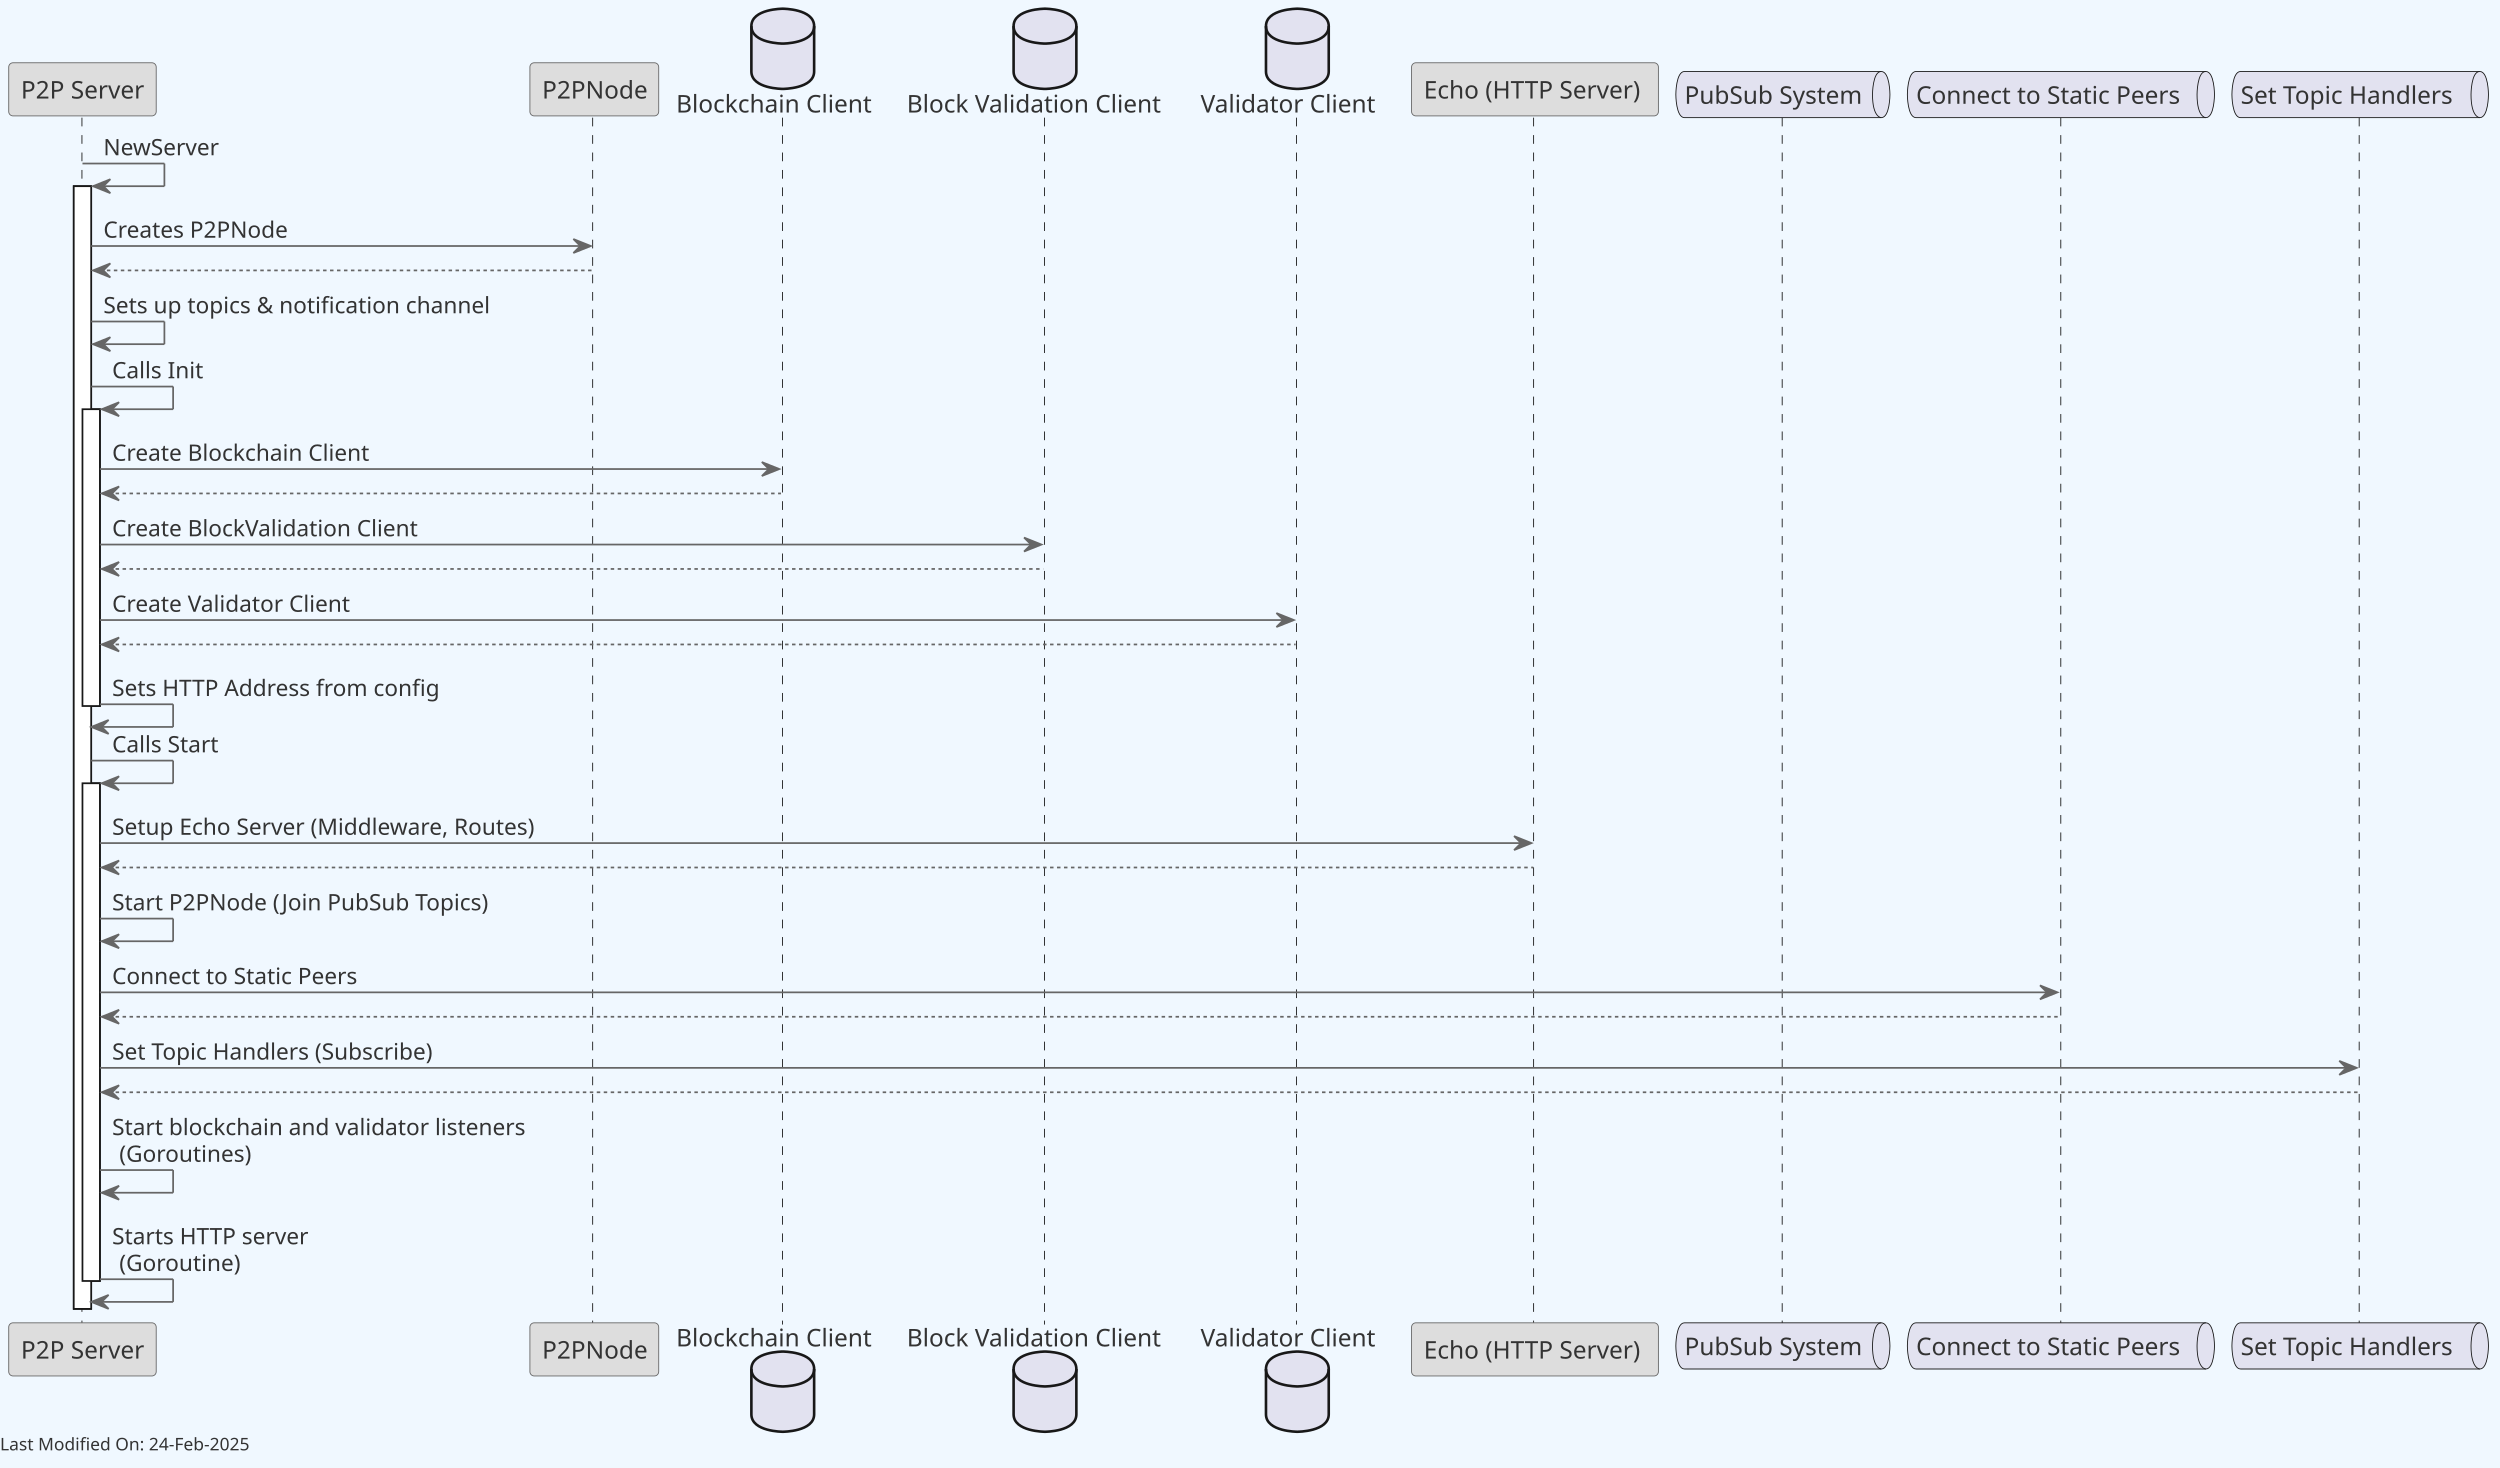
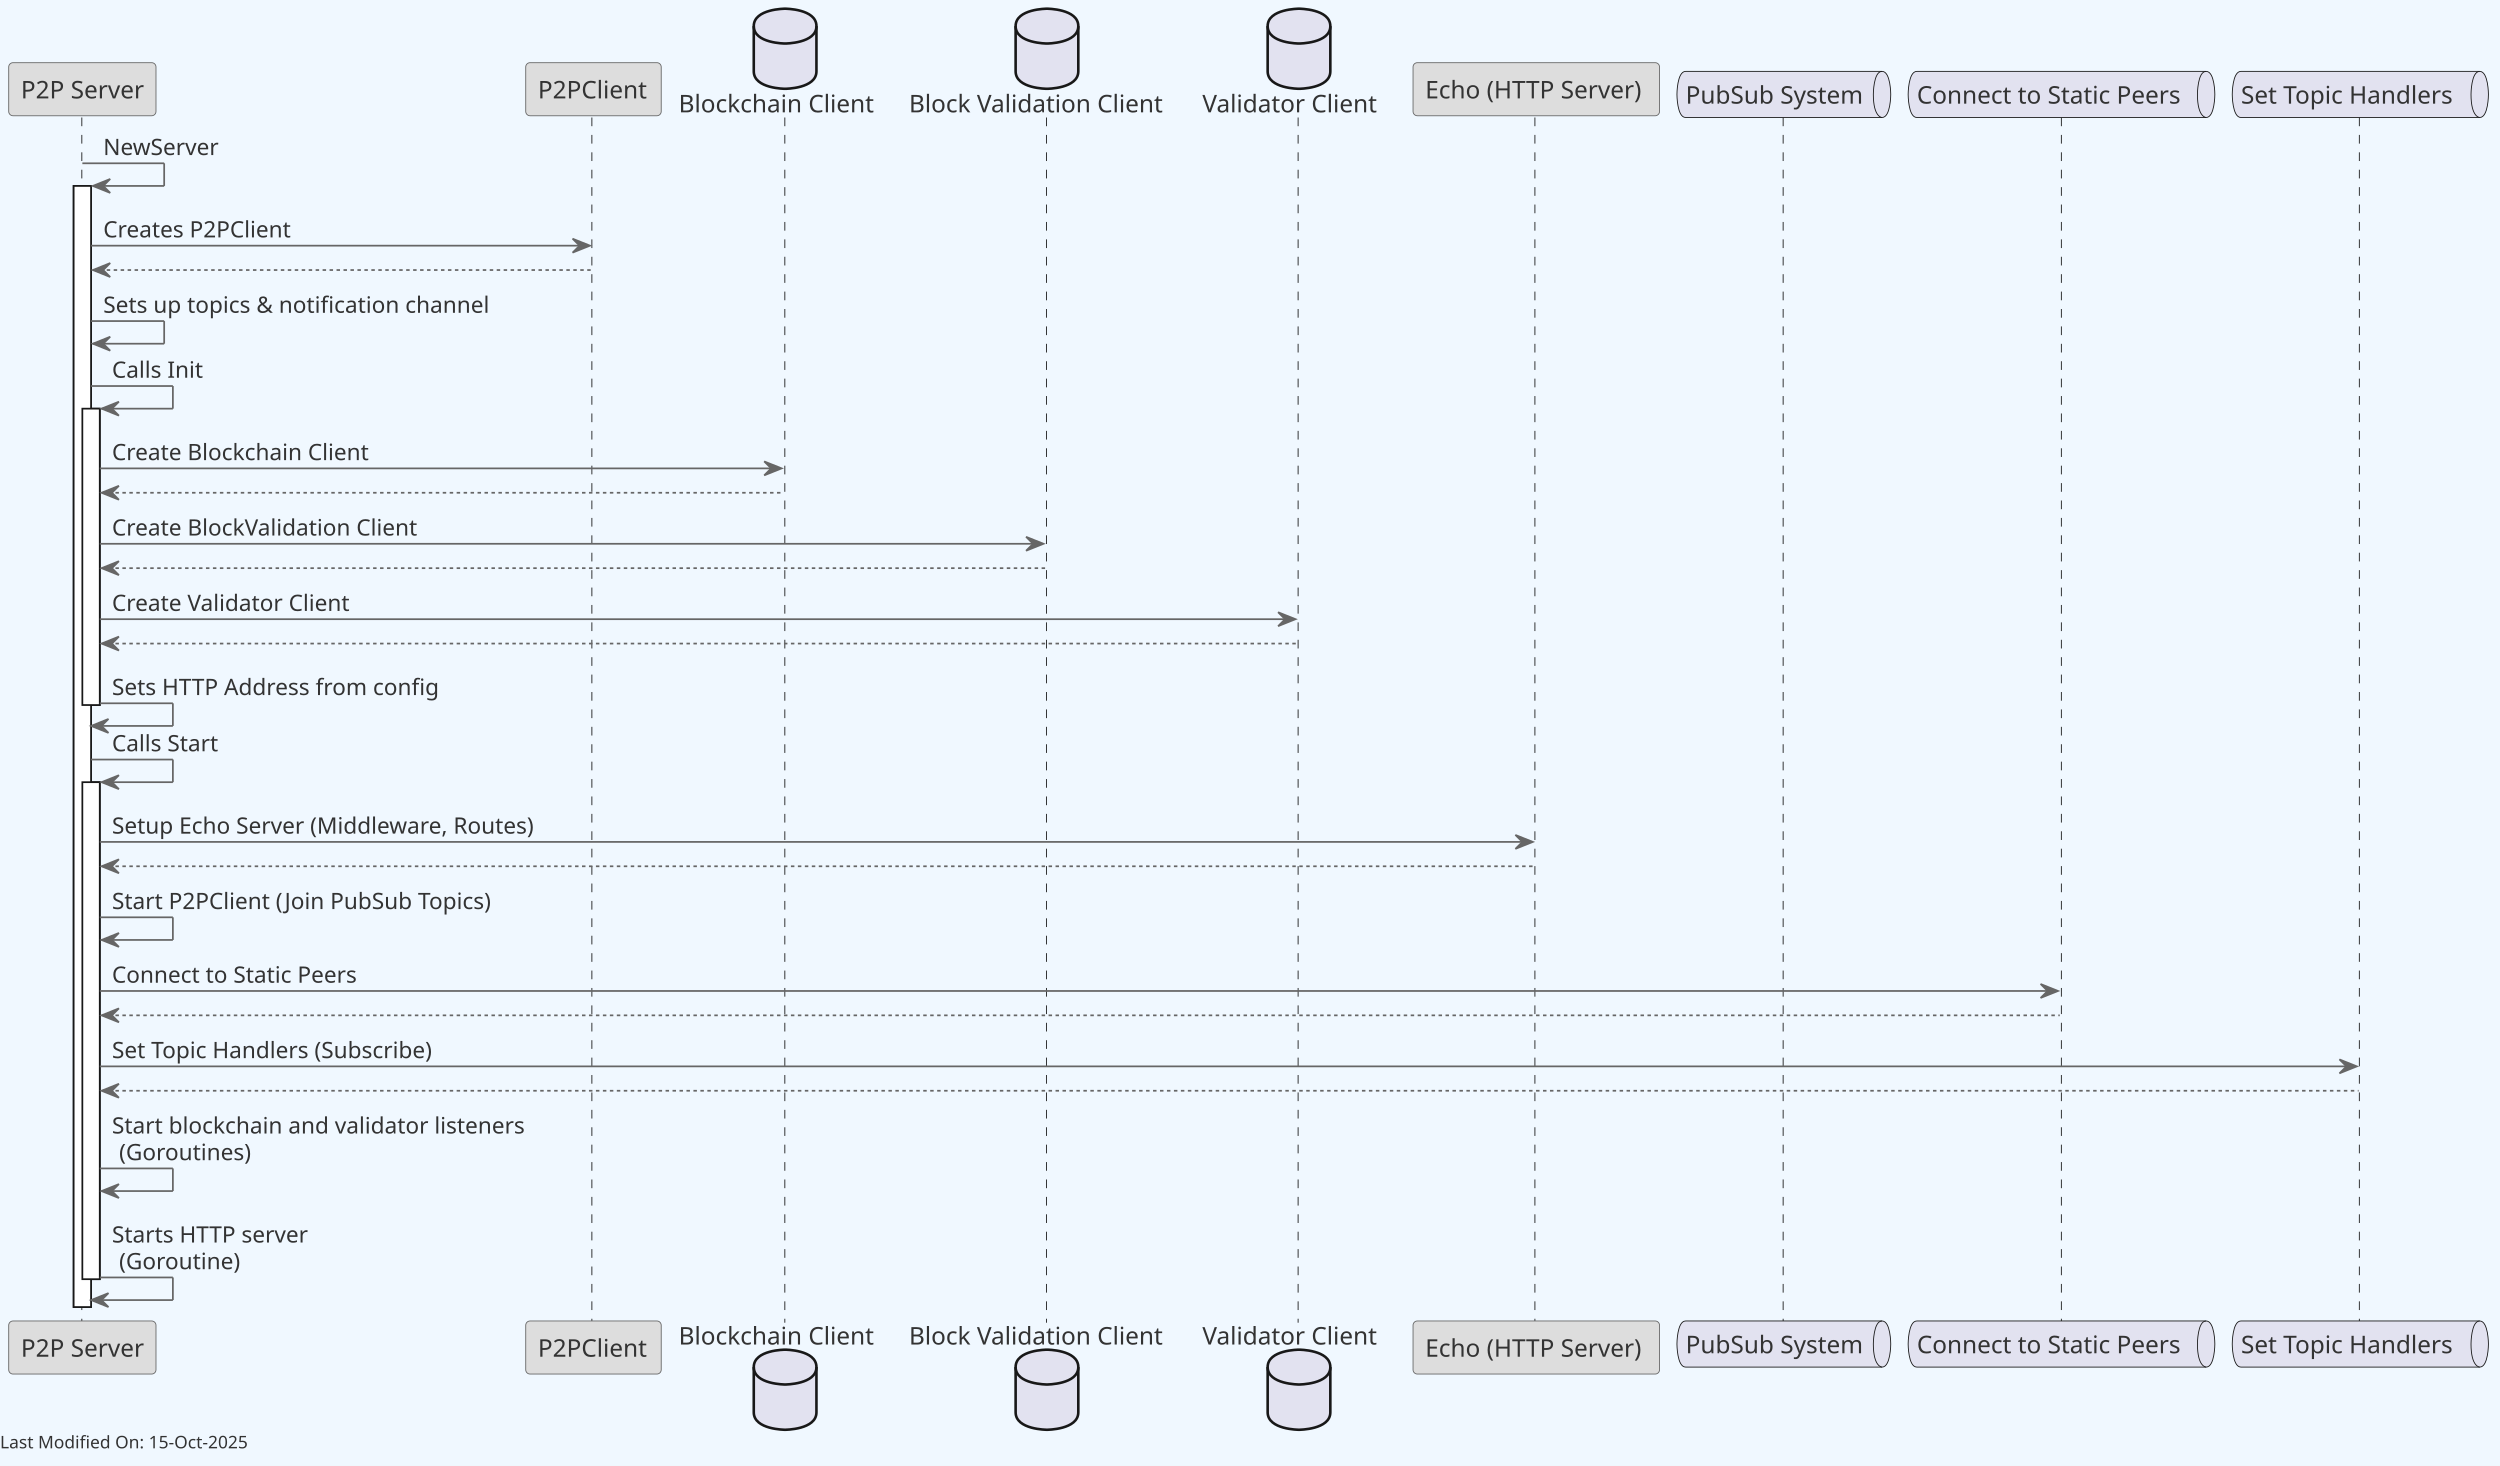
- <svg xmlns="http://www.w3.org/2000/svg" contentStyleType="text/css" height="842" preserveAspectRatio="none" viewBox="0 0 1434 842" width="1434" zoomAndPan="magnify">
-   <path d="m0 0h1434v842h-1434z" fill="#f0f8ff" />
-   <g stroke="#181818">
-     <path d="m42.301 106.799h10v643.969h-10z" fill="#fff" />
-     <path d="m47.301 234.731h10v170.242h-10z" fill="#fff" />
-     <path d="m47.301 449.283h10v285.484h-10z" fill="#fff" />
-     <path d="m47 67.488v692.279" stroke-dasharray="5 5" stroke-width=".5" />
-     <path d="m339.949 67.488v692.279" stroke-dasharray="5 5" stroke-width=".5" />
-     <path d="m448.832 67.488v692.279" stroke-dasharray="5 5" stroke-width=".5" />
-     <path d="m599.145 67.488v692.279" stroke-dasharray="5 5" stroke-width=".5" />
-     <path d="m743.655 67.488v692.279" stroke-dasharray="5 5" stroke-width=".5" />
-     <path d="m879.676 67.488v692.279" stroke-dasharray="5 5" stroke-width=".5" />
-     <path d="m1022.262 67.488v692.279" stroke-dasharray="5 5" stroke-width=".5" />
-     <path d="m1182.067 67.488v692.279" stroke-dasharray="5 5" stroke-width=".5" />
-     <path d="m1353.227 67.488v692.279" stroke-dasharray="5 5" stroke-width=".5" />
+ <svg xmlns="http://www.w3.org/2000/svg" contentStyleType="text/css" height="842px" preserveAspectRatio="none" style="width:1436px;height:842px;background:#F0F8FF;" version="1.1" viewBox="0 0 1436 842" width="1436px" zoomAndPan="magnify">
+   <defs />
+   <g>
+     <rect fill="#F0F8FF" height="842" style="stroke:none;stroke-width:1.0;" width="1436" x="0" y="0" />
+     <rect fill="#FFFFFF" height="643.969" style="stroke:#181818;stroke-width:1.0;" width="10" x="42.301" y="106.799" />
+     <rect fill="#FFFFFF" height="170.242" style="stroke:#181818;stroke-width:1.0;" width="10" x="47.301" y="234.731" />
+     <rect fill="#FFFFFF" height="285.484" style="stroke:#181818;stroke-width:1.0;" width="10" x="47.301" y="449.283" />
+     <line style="stroke:#181818;stroke-width:0.5;stroke-dasharray:5.0,5.0;" x1="47" x2="47" y1="67.488" y2="759.768" />
+     <line style="stroke:#181818;stroke-width:0.5;stroke-dasharray:5.0,5.0;" x1="339.974" x2="339.974" y1="67.488" y2="759.768" />
+     <line style="stroke:#181818;stroke-width:0.5;stroke-dasharray:5.0,5.0;" x1="450.808" x2="450.808" y1="67.488" y2="759.768" />
+     <line style="stroke:#181818;stroke-width:0.5;stroke-dasharray:5.0,5.0;" x1="601.121" x2="601.121" y1="67.488" y2="759.768" />
+     <line style="stroke:#181818;stroke-width:0.5;stroke-dasharray:5.0,5.0;" x1="745.631" x2="745.631" y1="67.488" y2="759.768" />
+     <line style="stroke:#181818;stroke-width:0.5;stroke-dasharray:5.0,5.0;" x1="881.651" x2="881.651" y1="67.488" y2="759.768" />
+     <line style="stroke:#181818;stroke-width:0.5;stroke-dasharray:5.0,5.0;" x1="1024.237" x2="1024.237" y1="67.488" y2="759.768" />
+     <line style="stroke:#181818;stroke-width:0.5;stroke-dasharray:5.0,5.0;" x1="1184.043" x2="1184.043" y1="67.488" y2="759.768" />
+     <line style="stroke:#181818;stroke-width:0.5;stroke-dasharray:5.0,5.0;" x1="1355.203" x2="1355.203" y1="67.488" y2="759.768" />
+     <rect fill="#DDDDDD" height="30.488" rx="2.5" ry="2.5" style="stroke:#666666;stroke-width:0.5;" width="84.602" x="5" y="36" />
+     <text fill="#333333" font-family="sans-serif" font-size="14" lengthAdjust="spacing" textLength="70.602" x="12" y="56.535">P2P Server</text>
+     <rect fill="#DDDDDD" height="30.488" rx="2.5" ry="2.5" style="stroke:#666666;stroke-width:0.5;" width="84.602" x="5" y="758.768" />
+     <text fill="#333333" font-family="sans-serif" font-size="14" lengthAdjust="spacing" textLength="70.602" x="12" y="779.303">P2P Server</text>
+     <rect fill="#DDDDDD" height="30.488" rx="2.5" ry="2.5" style="stroke:#666666;stroke-width:0.5;" width="77.834" x="301.974" y="36" />
+     <text fill="#333333" font-family="sans-serif" font-size="14" lengthAdjust="spacing" textLength="63.834" x="308.974" y="56.535">P2PClient</text>
+     <rect fill="#DDDDDD" height="30.488" rx="2.5" ry="2.5" style="stroke:#666666;stroke-width:0.5;" width="77.834" x="301.974" y="758.768" />
+     <text fill="#333333" font-family="sans-serif" font-size="14" lengthAdjust="spacing" textLength="63.834" x="308.974" y="779.303">P2PClient</text>
+     <text fill="#333333" font-family="sans-serif" font-size="14" lengthAdjust="spacing" textLength="116.314" x="389.808" y="64.535">Blockchain Client</text>
+     <path d="M432.964,15 C432.964,5 450.964,5 450.964,5 C450.964,5 468.964,5 468.964,15 L468.964,41 C468.964,51 450.964,51 450.964,51 C450.964,51 432.964,51 432.964,41 L432.964,15 " fill="#E2E2F0" style="stroke:#181818;stroke-width:1.5;" />
+     <path d="M432.964,15 C432.964,25 450.964,25 450.964,25 C450.964,25 468.964,25 468.964,15 " fill="none" style="stroke:#181818;stroke-width:1.5;" />
+     <text fill="#333333" font-family="sans-serif" font-size="14" lengthAdjust="spacing" textLength="116.314" x="389.808" y="772.303">Blockchain Client</text>
+     <path d="M432.964,785.256 C432.964,775.256 450.964,775.256 450.964,775.256 C450.964,775.256 468.964,775.256 468.964,785.256 L468.964,811.256 C468.964,821.256 450.964,821.256 450.964,821.256 C450.964,821.256 432.964,821.256 432.964,811.256 L432.964,785.256 " fill="#E2E2F0" style="stroke:#181818;stroke-width:1.5;" />
+     <path d="M432.964,785.256 C432.964,795.256 450.964,795.256 450.964,795.256 C450.964,795.256 468.964,795.256 468.964,785.256 " fill="none" style="stroke:#181818;stroke-width:1.5;" />
+     <text fill="#333333" font-family="sans-serif" font-size="14" lengthAdjust="spacing" textLength="152.51" x="522.121" y="64.535">Block Validation Client</text>
+     <path d="M583.376,15 C583.376,5 601.376,5 601.376,5 C601.376,5 619.376,5 619.376,15 L619.376,41 C619.376,51 601.376,51 601.376,51 C601.376,51 583.376,51 583.376,41 L583.376,15 " fill="#E2E2F0" style="stroke:#181818;stroke-width:1.5;" />
+     <path d="M583.376,15 C583.376,25 601.376,25 601.376,25 C601.376,25 619.376,25 619.376,15 " fill="none" style="stroke:#181818;stroke-width:1.5;" />
+     <text fill="#333333" font-family="sans-serif" font-size="14" lengthAdjust="spacing" textLength="152.51" x="522.121" y="772.303">Block Validation Client</text>
+     <path d="M583.376,785.256 C583.376,775.256 601.376,775.256 601.376,775.256 C601.376,775.256 619.376,775.256 619.376,785.256 L619.376,811.256 C619.376,821.256 601.376,821.256 601.376,821.256 C601.376,821.256 583.376,821.256 583.376,811.256 L583.376,785.256 " fill="#E2E2F0" style="stroke:#181818;stroke-width:1.5;" />
+     <path d="M583.376,785.256 C583.376,795.256 601.376,795.256 601.376,795.256 C601.376,795.256 619.376,795.256 619.376,785.256 " fill="none" style="stroke:#181818;stroke-width:1.5;" />
+     <text fill="#333333" font-family="sans-serif" font-size="14" lengthAdjust="spacing" textLength="105.02" x="690.631" y="64.535">Validator Client</text>
+     <path d="M728.141,15 C728.141,5 746.141,5 746.141,5 C746.141,5 764.141,5 764.141,15 L764.141,41 C764.141,51 746.141,51 746.141,51 C746.141,51 728.141,51 728.141,41 L728.141,15 " fill="#E2E2F0" style="stroke:#181818;stroke-width:1.5;" />
+     <path d="M728.141,15 C728.141,25 746.141,25 746.141,25 C746.141,25 764.141,25 764.141,15 " fill="none" style="stroke:#181818;stroke-width:1.5;" />
+     <text fill="#333333" font-family="sans-serif" font-size="14" lengthAdjust="spacing" textLength="105.02" x="690.631" y="772.303">Validator Client</text>
+     <path d="M728.141,785.256 C728.141,775.256 746.141,775.256 746.141,775.256 C746.141,775.256 764.141,775.256 764.141,785.256 L764.141,811.256 C764.141,821.256 746.141,821.256 746.141,821.256 C746.141,821.256 728.141,821.256 728.141,811.256 L728.141,785.256 " fill="#E2E2F0" style="stroke:#181818;stroke-width:1.5;" />
+     <path d="M728.141,785.256 C728.141,795.256 746.141,795.256 746.141,795.256 C746.141,795.256 764.141,795.256 764.141,785.256 " fill="none" style="stroke:#181818;stroke-width:1.5;" />
+     <rect fill="#DDDDDD" height="30.488" rx="2.5" ry="2.5" style="stroke:#666666;stroke-width:0.5;" width="141.586" x="811.651" y="36" />
+     <text fill="#333333" font-family="sans-serif" font-size="14" lengthAdjust="spacing" textLength="127.586" x="818.651" y="56.535">Echo (HTTP Server)</text>
+     <rect fill="#DDDDDD" height="30.488" rx="2.5" ry="2.5" style="stroke:#666666;stroke-width:0.5;" width="141.586" x="811.651" y="758.768" />
+     <text fill="#333333" font-family="sans-serif" font-size="14" lengthAdjust="spacing" textLength="127.586" x="818.651" y="779.303">Echo (HTTP Server)</text>
+     <path d="M968.237,41 L1081.043,41 C1086.043,41 1086.043,54.244 1086.043,54.244 C1086.043,54.244 1086.043,67.488 1081.043,67.488 L968.237,67.488 C963.237,67.488 963.237,54.244 963.237,54.244 C963.237,54.244 963.237,41 968.237,41 " fill="#E2E2F0" style="stroke:#181818;stroke-width:0.5;" />
+     <path d="M1081.043,41 C1076.043,41 1076.043,54.244 1076.043,54.244 C1076.043,67.488 1081.043,67.488 1081.043,67.488 " fill="none" style="stroke:#181818;stroke-width:0.5;" />
+     <text fill="#333333" font-family="sans-serif" font-size="14" lengthAdjust="spacing" textLength="102.806" x="968.237" y="59.535">PubSub System</text>
+     <path d="M968.237,758.768 L1081.043,758.768 C1086.043,758.768 1086.043,772.012 1086.043,772.012 C1086.043,772.012 1086.043,785.256 1081.043,785.256 L968.237,785.256 C963.237,785.256 963.237,772.012 963.237,772.012 C963.237,772.012 963.237,758.768 968.237,758.768 " fill="#E2E2F0" style="stroke:#181818;stroke-width:0.5;" />
+     <path d="M1081.043,758.768 C1076.043,758.768 1076.043,772.012 1076.043,772.012 C1076.043,785.256 1081.043,785.256 1081.043,785.256 " fill="none" style="stroke:#181818;stroke-width:0.5;" />
+     <text fill="#333333" font-family="sans-serif" font-size="14" lengthAdjust="spacing" textLength="102.806" x="968.237" y="777.303">PubSub System</text>
+     <path d="M1101.043,41 L1267.203,41 C1272.203,41 1272.203,54.244 1272.203,54.244 C1272.203,54.244 1272.203,67.488 1267.203,67.488 L1101.043,67.488 C1096.043,67.488 1096.043,54.244 1096.043,54.244 C1096.043,54.244 1096.043,41 1101.043,41 " fill="#E2E2F0" style="stroke:#181818;stroke-width:0.5;" />
+     <path d="M1267.203,41 C1262.203,41 1262.203,54.244 1262.203,54.244 C1262.203,67.488 1267.203,67.488 1267.203,67.488 " fill="none" style="stroke:#181818;stroke-width:0.5;" />
+     <text fill="#333333" font-family="sans-serif" font-size="14" lengthAdjust="spacing" textLength="156.16" x="1101.043" y="59.535">Connect to Static Peers</text>
+     <path d="M1101.043,758.768 L1267.203,758.768 C1272.203,758.768 1272.203,772.012 1272.203,772.012 C1272.203,772.012 1272.203,785.256 1267.203,785.256 L1101.043,785.256 C1096.043,785.256 1096.043,772.012 1096.043,772.012 C1096.043,772.012 1096.043,758.768 1101.043,758.768 " fill="#E2E2F0" style="stroke:#181818;stroke-width:0.5;" />
+     <path d="M1267.203,758.768 C1262.203,758.768 1262.203,772.012 1262.203,772.012 C1262.203,785.256 1267.203,785.256 1267.203,785.256 " fill="none" style="stroke:#181818;stroke-width:0.5;" />
+     <text fill="#333333" font-family="sans-serif" font-size="14" lengthAdjust="spacing" textLength="156.16" x="1101.043" y="777.303">Connect to Static Peers</text>
+     <path d="M1287.203,41 L1424.352,41 C1429.352,41 1429.352,54.244 1429.352,54.244 C1429.352,54.244 1429.352,67.488 1424.352,67.488 L1287.203,67.488 C1282.203,67.488 1282.203,54.244 1282.203,54.244 C1282.203,54.244 1282.203,41 1287.203,41 " fill="#E2E2F0" style="stroke:#181818;stroke-width:0.5;" />
+     <path d="M1424.352,41 C1419.352,41 1419.352,54.244 1419.352,54.244 C1419.352,67.488 1424.352,67.488 1424.352,67.488 " fill="none" style="stroke:#181818;stroke-width:0.5;" />
+     <text fill="#333333" font-family="sans-serif" font-size="14" lengthAdjust="spacing" textLength="127.148" x="1287.203" y="59.535">Set Topic Handlers</text>
+     <path d="M1287.203,758.768 L1424.352,758.768 C1429.352,758.768 1429.352,772.012 1429.352,772.012 C1429.352,772.012 1429.352,785.256 1424.352,785.256 L1287.203,785.256 C1282.203,785.256 1282.203,772.012 1282.203,772.012 C1282.203,772.012 1282.203,758.768 1287.203,758.768 " fill="#E2E2F0" style="stroke:#181818;stroke-width:0.5;" />
+     <path d="M1424.352,758.768 C1419.352,758.768 1419.352,772.012 1419.352,772.012 C1419.352,785.256 1424.352,785.256 1424.352,785.256 " fill="none" style="stroke:#181818;stroke-width:0.5;" />
+     <text fill="#333333" font-family="sans-serif" font-size="14" lengthAdjust="spacing" textLength="127.148" x="1287.203" y="777.303">Set Topic Handlers</text>
+     <rect fill="#FFFFFF" height="643.969" style="stroke:#181818;stroke-width:1.0;" width="10" x="42.301" y="106.799" />
+     <rect fill="#FFFFFF" height="170.242" style="stroke:#181818;stroke-width:1.0;" width="10" x="47.301" y="234.731" />
+     <rect fill="#FFFFFF" height="285.484" style="stroke:#181818;stroke-width:1.0;" width="10" x="47.301" y="449.283" />
+     <line style="stroke:#666666;stroke-width:1.0;" x1="47.301" x2="94.301" y1="93.799" y2="93.799" />
+     <line style="stroke:#666666;stroke-width:1.0;" x1="94.301" x2="94.301" y1="93.799" y2="106.799" />
+     <line style="stroke:#666666;stroke-width:1.0;" x1="53.301" x2="94.301" y1="106.799" y2="106.799" />
+     <polygon fill="#666666" points="63.301,102.799,53.301,106.799,63.301,110.799,59.301,106.799" style="stroke:#666666;stroke-width:1.0;" />
+     <text fill="#333333" font-family="sans-serif" font-size="13" lengthAdjust="spacing" textLength="65.717" x="59.301" y="89.057">NewServer</text>
+     <polygon fill="#666666" points="328.891,137.109,338.891,141.109,328.891,145.109,332.891,141.109" style="stroke:#666666;stroke-width:1.0;" />
+     <line style="stroke:#666666;stroke-width:1.0;" x1="52.301" x2="334.891" y1="141.109" y2="141.109" />
+     <text fill="#333333" font-family="sans-serif" font-size="13" lengthAdjust="spacing" textLength="110.856" x="59.301" y="136.367">Creates P2PClient</text>
+     <polygon fill="#666666" points="63.301,151.109,53.301,155.109,63.301,159.109,59.301,155.109" style="stroke:#666666;stroke-width:1.0;" />
+     <line style="stroke:#666666;stroke-width:1.0;stroke-dasharray:2.0,2.0;" x1="57.301" x2="339.891" y1="155.109" y2="155.109" />
+     <line style="stroke:#666666;stroke-width:1.0;" x1="52.301" x2="94.301" y1="184.42" y2="184.42" />
+     <line style="stroke:#666666;stroke-width:1.0;" x1="94.301" x2="94.301" y1="184.42" y2="197.42" />
+     <line style="stroke:#666666;stroke-width:1.0;" x1="53.301" x2="94.301" y1="197.42" y2="197.42" />
+     <polygon fill="#666666" points="63.301,193.42,53.301,197.42,63.301,201.42,59.301,197.42" style="stroke:#666666;stroke-width:1.0;" />
+     <text fill="#333333" font-family="sans-serif" font-size="13" lengthAdjust="spacing" textLength="230.452" x="59.301" y="179.678">Sets up topics &amp; notification channel</text>
+     <line style="stroke:#666666;stroke-width:1.0;" x1="52.301" x2="99.301" y1="221.731" y2="221.731" />
+     <line style="stroke:#666666;stroke-width:1.0;" x1="99.301" x2="99.301" y1="221.731" y2="234.731" />
+     <line style="stroke:#666666;stroke-width:1.0;" x1="58.301" x2="99.301" y1="234.731" y2="234.731" />
+     <polygon fill="#666666" points="68.301,230.731,58.301,234.731,68.301,238.731,64.301,234.731" style="stroke:#666666;stroke-width:1.0;" />
+     <text fill="#333333" font-family="sans-serif" font-size="13" lengthAdjust="spacing" textLength="54.863" x="64.301" y="216.988">Calls Init</text>
+     <polygon fill="#666666" points="438.964,265.041,448.964,269.041,438.964,273.041,442.964,269.041" style="stroke:#666666;stroke-width:1.0;" />
+     <line style="stroke:#666666;stroke-width:1.0;" x1="57.301" x2="444.964" y1="269.041" y2="269.041" />
+     <text fill="#333333" font-family="sans-serif" font-size="13" lengthAdjust="spacing" textLength="152.959" x="64.301" y="264.299">Create Blockchain Client</text>
+     <polygon fill="#666666" points="68.301,279.041,58.301,283.041,68.301,287.041,64.301,283.041" style="stroke:#666666;stroke-width:1.0;" />
+     <line style="stroke:#666666;stroke-width:1.0;stroke-dasharray:2.0,2.0;" x1="62.301" x2="449.964" y1="283.041" y2="283.041" />
+     <polygon fill="#666666" points="589.376,308.352,599.376,312.352,589.376,316.352,593.376,312.352" style="stroke:#666666;stroke-width:1.0;" />
+     <line style="stroke:#666666;stroke-width:1.0;" x1="57.301" x2="595.376" y1="312.352" y2="312.352" />
+     <text fill="#333333" font-family="sans-serif" font-size="13" lengthAdjust="spacing" textLength="182.457" x="64.301" y="307.609">Create BlockValidation Client</text>
+     <polygon fill="#666666" points="68.301,322.352,58.301,326.352,68.301,330.352,64.301,326.352" style="stroke:#666666;stroke-width:1.0;" />
+     <line style="stroke:#666666;stroke-width:1.0;stroke-dasharray:2.0,2.0;" x1="62.301" x2="600.376" y1="326.352" y2="326.352" />
+     <polygon fill="#666666" points="734.141,351.662,744.141,355.662,734.141,359.662,738.141,355.662" style="stroke:#666666;stroke-width:1.0;" />
+     <line style="stroke:#666666;stroke-width:1.0;" x1="57.301" x2="740.141" y1="355.662" y2="355.662" />
+     <text fill="#333333" font-family="sans-serif" font-size="13" lengthAdjust="spacing" textLength="142.473" x="64.301" y="350.92">Create Validator Client</text>
+     <polygon fill="#666666" points="68.301,365.662,58.301,369.662,68.301,373.662,64.301,369.662" style="stroke:#666666;stroke-width:1.0;" />
+     <line style="stroke:#666666;stroke-width:1.0;stroke-dasharray:2.0,2.0;" x1="62.301" x2="745.141" y1="369.662" y2="369.662" />
+     <line style="stroke:#666666;stroke-width:1.0;" x1="57.301" x2="99.301" y1="403.973" y2="403.973" />
+     <line style="stroke:#666666;stroke-width:1.0;" x1="99.301" x2="99.301" y1="403.973" y2="416.973" />
+     <line style="stroke:#666666;stroke-width:1.0;" x1="52.301" x2="99.301" y1="416.973" y2="416.973" />
+     <polygon fill="#666666" points="62.301,412.973,52.301,416.973,62.301,420.973,58.301,416.973" style="stroke:#666666;stroke-width:1.0;" />
+     <text fill="#333333" font-family="sans-serif" font-size="13" lengthAdjust="spacing" textLength="196.092" x="64.301" y="399.231">Sets HTTP Address from config</text>
+     <line style="stroke:#666666;stroke-width:1.0;" x1="52.301" x2="99.301" y1="436.283" y2="436.283" />
+     <line style="stroke:#666666;stroke-width:1.0;" x1="99.301" x2="99.301" y1="436.283" y2="449.283" />
+     <line style="stroke:#666666;stroke-width:1.0;" x1="58.301" x2="99.301" y1="449.283" y2="449.283" />
+     <polygon fill="#666666" points="68.301,445.283,58.301,449.283,68.301,453.283,64.301,449.283" style="stroke:#666666;stroke-width:1.0;" />
+     <text fill="#333333" font-family="sans-serif" font-size="13" lengthAdjust="spacing" textLength="63.654" x="64.301" y="431.541">Calls Start</text>
+     <polygon fill="#666666" points="870.444,479.594,880.444,483.594,870.444,487.594,874.444,483.594" style="stroke:#666666;stroke-width:1.0;" />
+     <line style="stroke:#666666;stroke-width:1.0;" x1="57.301" x2="876.444" y1="483.594" y2="483.594" />
+     <text fill="#333333" font-family="sans-serif" font-size="13" lengthAdjust="spacing" textLength="248.073" x="64.301" y="478.852">Setup Echo Server (Middleware, Routes)</text>
+     <polygon fill="#666666" points="68.301,493.594,58.301,497.594,68.301,501.594,64.301,497.594" style="stroke:#666666;stroke-width:1.0;" />
+     <line style="stroke:#666666;stroke-width:1.0;stroke-dasharray:2.0,2.0;" x1="62.301" x2="881.444" y1="497.594" y2="497.594" />
+     <line style="stroke:#666666;stroke-width:1.0;" x1="57.301" x2="99.301" y1="526.904" y2="526.904" />
+     <line style="stroke:#666666;stroke-width:1.0;" x1="99.301" x2="99.301" y1="526.904" y2="539.904" />
+     <line style="stroke:#666666;stroke-width:1.0;" x1="58.301" x2="99.301" y1="539.904" y2="539.904" />
+     <polygon fill="#666666" points="68.301,535.904,58.301,539.904,68.301,543.904,64.301,539.904" style="stroke:#666666;stroke-width:1.0;" />
+     <text fill="#333333" font-family="sans-serif" font-size="13" lengthAdjust="spacing" textLength="225.38" x="64.301" y="522.162">Start P2PClient (Join PubSub Topics)</text>
+     <polygon fill="#666666" points="1172.123,565.215,1182.123,569.215,1172.123,573.215,1176.123,569.215" style="stroke:#666666;stroke-width:1.0;" />
+     <line style="stroke:#666666;stroke-width:1.0;" x1="57.301" x2="1178.123" y1="569.215" y2="569.215" />
+     <text fill="#333333" font-family="sans-serif" font-size="13" lengthAdjust="spacing" textLength="145.006" x="64.301" y="564.473">Connect to Static Peers</text>
+     <polygon fill="#666666" points="68.301,579.215,58.301,583.215,68.301,587.215,64.301,583.215" style="stroke:#666666;stroke-width:1.0;" />
+     <line style="stroke:#666666;stroke-width:1.0;stroke-dasharray:2.0,2.0;" x1="62.301" x2="1183.123" y1="583.215" y2="583.215" />
+     <polygon fill="#666666" points="1343.777,608.525,1353.777,612.525,1343.777,616.525,1347.777,612.525" style="stroke:#666666;stroke-width:1.0;" />
+     <line style="stroke:#666666;stroke-width:1.0;" x1="57.301" x2="1349.777" y1="612.525" y2="612.525" />
+     <text fill="#333333" font-family="sans-serif" font-size="13" lengthAdjust="spacing" textLength="191.674" x="64.301" y="607.783">Set Topic Handlers (Subscribe)</text>
+     <polygon fill="#666666" points="68.301,622.525,58.301,626.525,68.301,630.525,64.301,626.525" style="stroke:#666666;stroke-width:1.0;" />
+     <line style="stroke:#666666;stroke-width:1.0;stroke-dasharray:2.0,2.0;" x1="62.301" x2="1354.777" y1="626.525" y2="626.525" />
+     <line style="stroke:#666666;stroke-width:1.0;" x1="57.301" x2="99.301" y1="671.146" y2="671.146" />
+     <line style="stroke:#666666;stroke-width:1.0;" x1="99.301" x2="99.301" y1="671.146" y2="684.146" />
+     <line style="stroke:#666666;stroke-width:1.0;" x1="58.301" x2="99.301" y1="684.146" y2="684.146" />
+     <polygon fill="#666666" points="68.301,680.146,58.301,684.146,68.301,688.146,64.301,684.146" style="stroke:#666666;stroke-width:1.0;" />
+     <text fill="#333333" font-family="sans-serif" font-size="13" lengthAdjust="spacing" textLength="245.477" x="64.301" y="651.094">Start blockchain and validator listeners</text>
+     <text fill="#333333" font-family="sans-serif" font-size="13" lengthAdjust="spacing" textLength="77.765" x="68.414" y="666.404">(Goroutines)</text>
+     <line style="stroke:#666666;stroke-width:1.0;" x1="57.301" x2="99.301" y1="733.768" y2="733.768" />
+     <line style="stroke:#666666;stroke-width:1.0;" x1="99.301" x2="99.301" y1="733.768" y2="746.768" />
+     <line style="stroke:#666666;stroke-width:1.0;" x1="52.301" x2="99.301" y1="746.768" y2="746.768" />
+     <polygon fill="#666666" points="62.301,742.768,52.301,746.768,62.301,750.768,58.301,746.768" style="stroke:#666666;stroke-width:1.0;" />
+     <text fill="#333333" font-family="sans-serif" font-size="13" lengthAdjust="spacing" textLength="115.737" x="64.301" y="713.715">Starts HTTP server</text>
+     <text fill="#333333" font-family="sans-serif" font-size="13" lengthAdjust="spacing" textLength="71.138" x="68.414" y="729.025">(Goroutine)</text>
+     <text fill="#333333" font-family="sans-serif" font-size="10" lengthAdjust="spacing" textLength="154.839" x="0" y="831.924">Last Modified On: 15-Oct-2025</text>
  </g>
-   <rect fill="#ddd" height="30.488" rx="2.5" stroke="#666" stroke-width=".5" width="84.602" x="5" y="36" />
-   <text fill="#333" font-family="sans-serif" font-size="14" lengthAdjust="spacing" textLength="70.602" x="12" y="56.535">P2P Server</text>
-   <rect fill="#ddd" height="30.488" rx="2.5" stroke="#666" stroke-width=".5" width="84.602" x="5" y="758.768" />
-   <text fill="#333" font-family="sans-serif" font-size="14" lengthAdjust="spacing" textLength="70.602" x="12" y="779.303">P2P Server</text>
-   <rect fill="#ddd" height="30.488" rx="2.5" stroke="#666" stroke-width=".5" width="73.883" x="303.949" y="36" />
-   <text fill="#333" font-family="sans-serif" font-size="14" lengthAdjust="spacing" textLength="59.883" x="310.949" y="56.535">P2PNode</text>
-   <rect fill="#ddd" height="30.488" rx="2.5" stroke="#666" stroke-width=".5" width="73.883" x="303.949" y="758.768" />
-   <text fill="#333" font-family="sans-serif" font-size="14" lengthAdjust="spacing" textLength="59.883" x="310.949" y="779.303">P2PNode</text>
-   <text fill="#333" font-family="sans-serif" font-size="14" lengthAdjust="spacing" textLength="116.314" x="387.832" y="64.535">Blockchain Client</text>
-   <path d="m430.989 15c0-10 18-10 18-10s18 0 18 10v26c0 10-18 10-18 10s-18 0-18-10z" fill="#e2e2f0" stroke="#181818" stroke-width="1.5" />
-   <path d="m430.989 15c0 10 18 10 18 10s18 0 18-10" fill="none" stroke="#181818" stroke-width="1.5" />
-   <text fill="#333" font-family="sans-serif" font-size="14" lengthAdjust="spacing" textLength="116.314" x="387.832" y="772.303">Blockchain Client</text>
-   <path d="m430.989 785.256c0-10 18-10 18-10s18 0 18 10v26c0 10-18 10-18 10s-18 0-18-10z" fill="#e2e2f0" stroke="#181818" stroke-width="1.5" />
-   <path d="m430.989 785.256c0 10 18 10 18 10s18 0 18-10" fill="none" stroke="#181818" stroke-width="1.5" />
-   <text fill="#333" font-family="sans-serif" font-size="14" lengthAdjust="spacing" textLength="152.51" x="520.145" y="64.535">Block Validation Client</text>
-   <path d="m581.4 15c0-10 18-10 18-10s18 0 18 10v26c0 10-18 10-18 10s-18 0-18-10z" fill="#e2e2f0" stroke="#181818" stroke-width="1.5" />
-   <path d="m581.4 15c0 10 18 10 18 10s18 0 18-10" fill="none" stroke="#181818" stroke-width="1.5" />
-   <text fill="#333" font-family="sans-serif" font-size="14" lengthAdjust="spacing" textLength="152.51" x="520.145" y="772.303">Block Validation Client</text>
-   <path d="m581.4 785.256c0-10 18-10 18-10s18 0 18 10v26c0 10-18 10-18 10s-18 0-18-10z" fill="#e2e2f0" stroke="#181818" stroke-width="1.5" />
-   <path d="m581.4 785.256c0 10 18 10 18 10s18 0 18-10" fill="none" stroke="#181818" stroke-width="1.5" />
-   <text fill="#333" font-family="sans-serif" font-size="14" lengthAdjust="spacing" textLength="105.02" x="688.655" y="64.535">Validator Client</text>
-   <path d="m726.165 15c0-10 18-10 18-10s18 0 18 10v26c0 10-18 10-18 10s-18 0-18-10z" fill="#e2e2f0" stroke="#181818" stroke-width="1.5" />
-   <path d="m726.165 15c0 10 18 10 18 10s18 0 18-10" fill="none" stroke="#181818" stroke-width="1.5" />
-   <text fill="#333" font-family="sans-serif" font-size="14" lengthAdjust="spacing" textLength="105.02" x="688.655" y="772.303">Validator Client</text>
-   <path d="m726.165 785.256c0-10 18-10 18-10s18 0 18 10v26c0 10-18 10-18 10s-18 0-18-10z" fill="#e2e2f0" stroke="#181818" stroke-width="1.5" />
-   <path d="m726.165 785.256c0 10 18 10 18 10s18 0 18-10" fill="none" stroke="#181818" stroke-width="1.5" />
-   <rect fill="#ddd" height="30.488" rx="2.5" stroke="#666" stroke-width=".5" width="141.586" x="809.676" y="36" />
-   <text fill="#333" font-family="sans-serif" font-size="14" lengthAdjust="spacing" textLength="127.586" x="816.676" y="56.535">Echo (HTTP Server)</text>
-   <rect fill="#ddd" height="30.488" rx="2.5" stroke="#666" stroke-width=".5" width="141.586" x="809.676" y="758.768" />
-   <text fill="#333" font-family="sans-serif" font-size="14" lengthAdjust="spacing" textLength="127.586" x="816.676" y="779.303">Echo (HTTP Server)</text>
-   <path d="m966.262 41h112.806c5 0 5 13.244 5 13.244s0 13.244-5 13.244h-112.806c-5 0-5-13.244-5-13.244s0-13.244 5-13.244" fill="#e2e2f0" stroke="#181818" stroke-width=".5" />
-   <path d="m1079.067 41c-5 0-5 13.244-5 13.244 0 13.244 5 13.244 5 13.244" fill="none" stroke="#181818" stroke-width=".5" />
-   <text fill="#333" font-family="sans-serif" font-size="14" lengthAdjust="spacing" textLength="102.806" x="966.262" y="59.535">PubSub System</text>
-   <path d="m966.262 758.768h112.806c5 0 5 13.244 5 13.244s0 13.244-5 13.244h-112.806c-5 0-5-13.244-5-13.244s0-13.244 5-13.244" fill="#e2e2f0" stroke="#181818" stroke-width=".5" />
-   <path d="m1079.067 758.768c-5 0-5 13.244-5 13.244 0 13.244 5 13.244 5 13.244" fill="none" stroke="#181818" stroke-width=".5" />
-   <text fill="#333" font-family="sans-serif" font-size="14" lengthAdjust="spacing" textLength="102.806" x="966.262" y="777.303">PubSub System</text>
-   <path d="m1099.067 41h166.16c5 0 5 13.244 5 13.244s0 13.244-5 13.244h-166.16c-5 0-5-13.244-5-13.244s0-13.244 5-13.244" fill="#e2e2f0" stroke="#181818" stroke-width=".5" />
-   <path d="m1265.227 41c-5 0-5 13.244-5 13.244 0 13.244 5 13.244 5 13.244" fill="none" stroke="#181818" stroke-width=".5" />
-   <text fill="#333" font-family="sans-serif" font-size="14" lengthAdjust="spacing" textLength="156.16" x="1099.067" y="59.535">Connect to Static Peers</text>
-   <path d="m1099.067 758.768h166.16c5 0 5 13.244 5 13.244s0 13.244-5 13.244h-166.16c-5 0-5-13.244-5-13.244s0-13.244 5-13.244" fill="#e2e2f0" stroke="#181818" stroke-width=".5" />
-   <path d="m1265.227 758.768c-5 0-5 13.244-5 13.244 0 13.244 5 13.244 5 13.244" fill="none" stroke="#181818" stroke-width=".5" />
-   <text fill="#333" font-family="sans-serif" font-size="14" lengthAdjust="spacing" textLength="156.16" x="1099.067" y="777.303">Connect to Static Peers</text>
-   <path d="m1285.227 41h137.149c5 0 5 13.244 5 13.244s0 13.244-5 13.244h-137.149c-5 0-5-13.244-5-13.244s0-13.244 5-13.244" fill="#e2e2f0" stroke="#181818" stroke-width=".5" />
-   <path d="m1422.376 41c-5 0-5 13.244-5 13.244 0 13.244 5 13.244 5 13.244" fill="none" stroke="#181818" stroke-width=".5" />
-   <text fill="#333" font-family="sans-serif" font-size="14" lengthAdjust="spacing" textLength="127.148" x="1285.227" y="59.535">Set Topic Handlers</text>
-   <path d="m1285.227 758.768h137.149c5 0 5 13.244 5 13.244s0 13.244-5 13.244h-137.149c-5 0-5-13.244-5-13.244s0-13.244 5-13.244" fill="#e2e2f0" stroke="#181818" stroke-width=".5" />
-   <path d="m1422.376 758.768c-5 0-5 13.244-5 13.244 0 13.244 5 13.244 5 13.244" fill="none" stroke="#181818" stroke-width=".5" />
-   <text fill="#333" font-family="sans-serif" font-size="14" lengthAdjust="spacing" textLength="127.148" x="1285.227" y="777.303">Set Topic Handlers</text>
-   <path d="m42.301 106.799h10v643.969h-10z" fill="#fff" stroke="#181818" />
-   <path d="m47.301 234.731h10v170.242h-10z" fill="#fff" stroke="#181818" />
-   <path d="m47.301 449.283h10v285.484h-10z" fill="#fff" stroke="#181818" />
-   <path d="m47.301 93.799h47" stroke="#666" />
-   <path d="m94.301 93.799v13" stroke="#666" />
-   <path d="m53.301 106.799h41" stroke="#666" />
-   <path d="m63.301 102.799-10 4 10 4-4-4z" fill="#666" stroke="#666" />
-   <text fill="#333" font-family="sans-serif" font-size="13" lengthAdjust="spacing" textLength="65.717" x="59.301" y="89.057">NewServer</text>
-   <path d="m328.891 137.109 10 4-10 4 4-4z" fill="#666" stroke="#666" />
-   <path d="m52.301 141.109h282.59" stroke="#666" />
-   <text fill="#333" font-family="sans-serif" font-size="13" lengthAdjust="spacing" textLength="107.186" x="59.301" y="136.367">Creates P2PNode</text>
-   <path d="m63.301 151.109-10 4 10 4-4-4z" fill="#666" stroke="#666" />
-   <path d="m57.301 155.109h282.59" stroke="#666" stroke-dasharray="2 2" />
-   <path d="m52.301 184.42h42" stroke="#666" />
-   <path d="m94.301 184.42v13" stroke="#666" />
-   <path d="m53.301 197.42h41" stroke="#666" />
-   <path d="m63.301 193.42-10 4 10 4-4-4z" fill="#666" stroke="#666" />
-   <text fill="#333" font-family="sans-serif" font-size="13" lengthAdjust="spacing" textLength="230.452" x="59.301" y="179.678">Sets up topics &amp; notification channel</text>
-   <path d="m52.301 221.731h47" stroke="#666" />
-   <path d="m99.301 221.731v13" stroke="#666" />
-   <path d="m58.301 234.731h41" stroke="#666" />
-   <path d="m68.301 230.731-10 4 10 4-4-4z" fill="#666" stroke="#666" />
-   <text fill="#333" font-family="sans-serif" font-size="13" lengthAdjust="spacing" textLength="54.863" x="64.301" y="216.988">Calls Init</text>
-   <path d="m436.989 265.041 10 4-10 4 4-4z" fill="#666" stroke="#666" />
-   <path d="m57.301 269.041h385.688" stroke="#666" />
-   <text fill="#333" font-family="sans-serif" font-size="13" lengthAdjust="spacing" textLength="152.959" x="64.301" y="264.299">Create Blockchain Client</text>
-   <path d="m68.301 279.041-10 4 10 4-4-4z" fill="#666" stroke="#666" />
-   <path d="m62.301 283.041h385.688" stroke="#666" stroke-dasharray="2 2" />
-   <path d="m587.4 308.352 10 4-10 4 4-4z" fill="#666" stroke="#666" />
-   <path d="m57.301 312.352h536.1" stroke="#666" />
-   <text fill="#333" font-family="sans-serif" font-size="13" lengthAdjust="spacing" textLength="182.457" x="64.301" y="307.609">Create BlockValidation Client</text>
-   <path d="m68.301 322.352-10 4 10 4-4-4z" fill="#666" stroke="#666" />
-   <path d="m62.301 326.352h536.1" stroke="#666" stroke-dasharray="2 2" />
-   <path d="m732.165 351.662 10 4-10 4 4-4z" fill="#666" stroke="#666" />
-   <path d="m57.301 355.662h680.865" stroke="#666" />
-   <text fill="#333" font-family="sans-serif" font-size="13" lengthAdjust="spacing" textLength="142.473" x="64.301" y="350.92">Create Validator Client</text>
-   <path d="m68.301 365.662-10 4 10 4-4-4z" fill="#666" stroke="#666" />
-   <path d="m62.301 369.662h680.865" stroke="#666" stroke-dasharray="2 2" />
-   <path d="m57.301 403.973h42" stroke="#666" />
-   <path d="m99.301 403.973v13" stroke="#666" />
-   <path d="m52.301 416.973h47" stroke="#666" />
-   <path d="m62.301 412.973-10 4 10 4-4-4z" fill="#666" stroke="#666" />
-   <text fill="#333" font-family="sans-serif" font-size="13" lengthAdjust="spacing" textLength="196.092" x="64.301" y="399.231">Sets HTTP Address from config</text>
-   <path d="m52.301 436.283h47" stroke="#666" />
-   <path d="m99.301 436.283v13" stroke="#666" />
-   <path d="m58.301 449.283h41" stroke="#666" />
-   <path d="m68.301 445.283-10 4 10 4-4-4z" fill="#666" stroke="#666" />
-   <text fill="#333" font-family="sans-serif" font-size="13" lengthAdjust="spacing" textLength="63.654" x="64.301" y="431.541">Calls Start</text>
-   <path d="m868.469 479.594 10 4-10 4 4-4z" fill="#666" stroke="#666" />
-   <path d="m57.301 483.594h817.168" stroke="#666" />
-   <text fill="#333" font-family="sans-serif" font-size="13" lengthAdjust="spacing" textLength="248.073" x="64.301" y="478.852">Setup Echo Server (Middleware, Routes)</text>
-   <path d="m68.301 493.594-10 4 10 4-4-4z" fill="#666" stroke="#666" />
-   <path d="m62.301 497.594h817.168" stroke="#666" stroke-dasharray="2 2" />
-   <path d="m57.301 526.904h42" stroke="#666" />
-   <path d="m99.301 526.904v13" stroke="#666" />
-   <path d="m58.301 539.904h41" stroke="#666" />
-   <path d="m68.301 535.904-10 4 10 4-4-4z" fill="#666" stroke="#666" />
-   <text fill="#333" font-family="sans-serif" font-size="13" lengthAdjust="spacing" textLength="221.711" x="64.301" y="522.162">Start P2PNode (Join PubSub Topics)</text>
-   <path d="m1170.148 565.215 10 4-10 4 4-4z" fill="#666" stroke="#666" />
-   <path d="m57.301 569.215h1118.847" stroke="#666" />
-   <text fill="#333" font-family="sans-serif" font-size="13" lengthAdjust="spacing" textLength="145.006" x="64.301" y="564.473">Connect to Static Peers</text>
-   <path d="m68.301 579.215-10 4 10 4-4-4z" fill="#666" stroke="#666" />
-   <path d="m62.301 583.215h1118.847" stroke="#666" stroke-dasharray="2 2" />
-   <path d="m1341.802 608.525 10 4-10 4 4-4z" fill="#666" stroke="#666" />
-   <path d="m57.301 612.525h1290.501" stroke="#666" />
-   <text fill="#333" font-family="sans-serif" font-size="13" lengthAdjust="spacing" textLength="191.674" x="64.301" y="607.783">Set Topic Handlers (Subscribe)</text>
-   <path d="m68.301 622.525-10 4 10 4-4-4z" fill="#666" stroke="#666" />
-   <path d="m62.301 626.525h1290.501" stroke="#666" stroke-dasharray="2 2" />
-   <path d="m57.301 671.146h42" stroke="#666" />
-   <path d="m99.301 671.146v13" stroke="#666" />
-   <path d="m58.301 684.146h41" stroke="#666" />
-   <path d="m68.301 680.146-10 4 10 4-4-4z" fill="#666" stroke="#666" />
-   <text fill="#333" font-family="sans-serif" font-size="13" lengthAdjust="spacing" textLength="245.477" x="64.301" y="651.094">Start blockchain and validator listeners</text>
-   <text fill="#333" font-family="sans-serif" font-size="13" lengthAdjust="spacing" textLength="77.765" x="68.414" y="666.404">(Goroutines)</text>
-   <path d="m57.301 733.768h42" stroke="#666" />
-   <path d="m99.301 733.768v13" stroke="#666" />
-   <path d="m52.301 746.768h47" stroke="#666" />
-   <path d="m62.301 742.768-10 4 10 4-4-4z" fill="#666" stroke="#666" />
-   <text fill="#333" font-family="sans-serif" font-size="13" lengthAdjust="spacing" textLength="115.737" x="64.301" y="713.715">Starts HTTP server</text>
-   <text fill="#333" font-family="sans-serif" font-size="13" lengthAdjust="spacing" textLength="71.138" x="68.414" y="729.025">(Goroutine)</text>
-   <text fill="#333" font-family="sans-serif" font-size="10" lengthAdjust="spacing" textLength="155.435" y="831.924">Last Modified On: 24-Feb-2025</text>
</svg>
